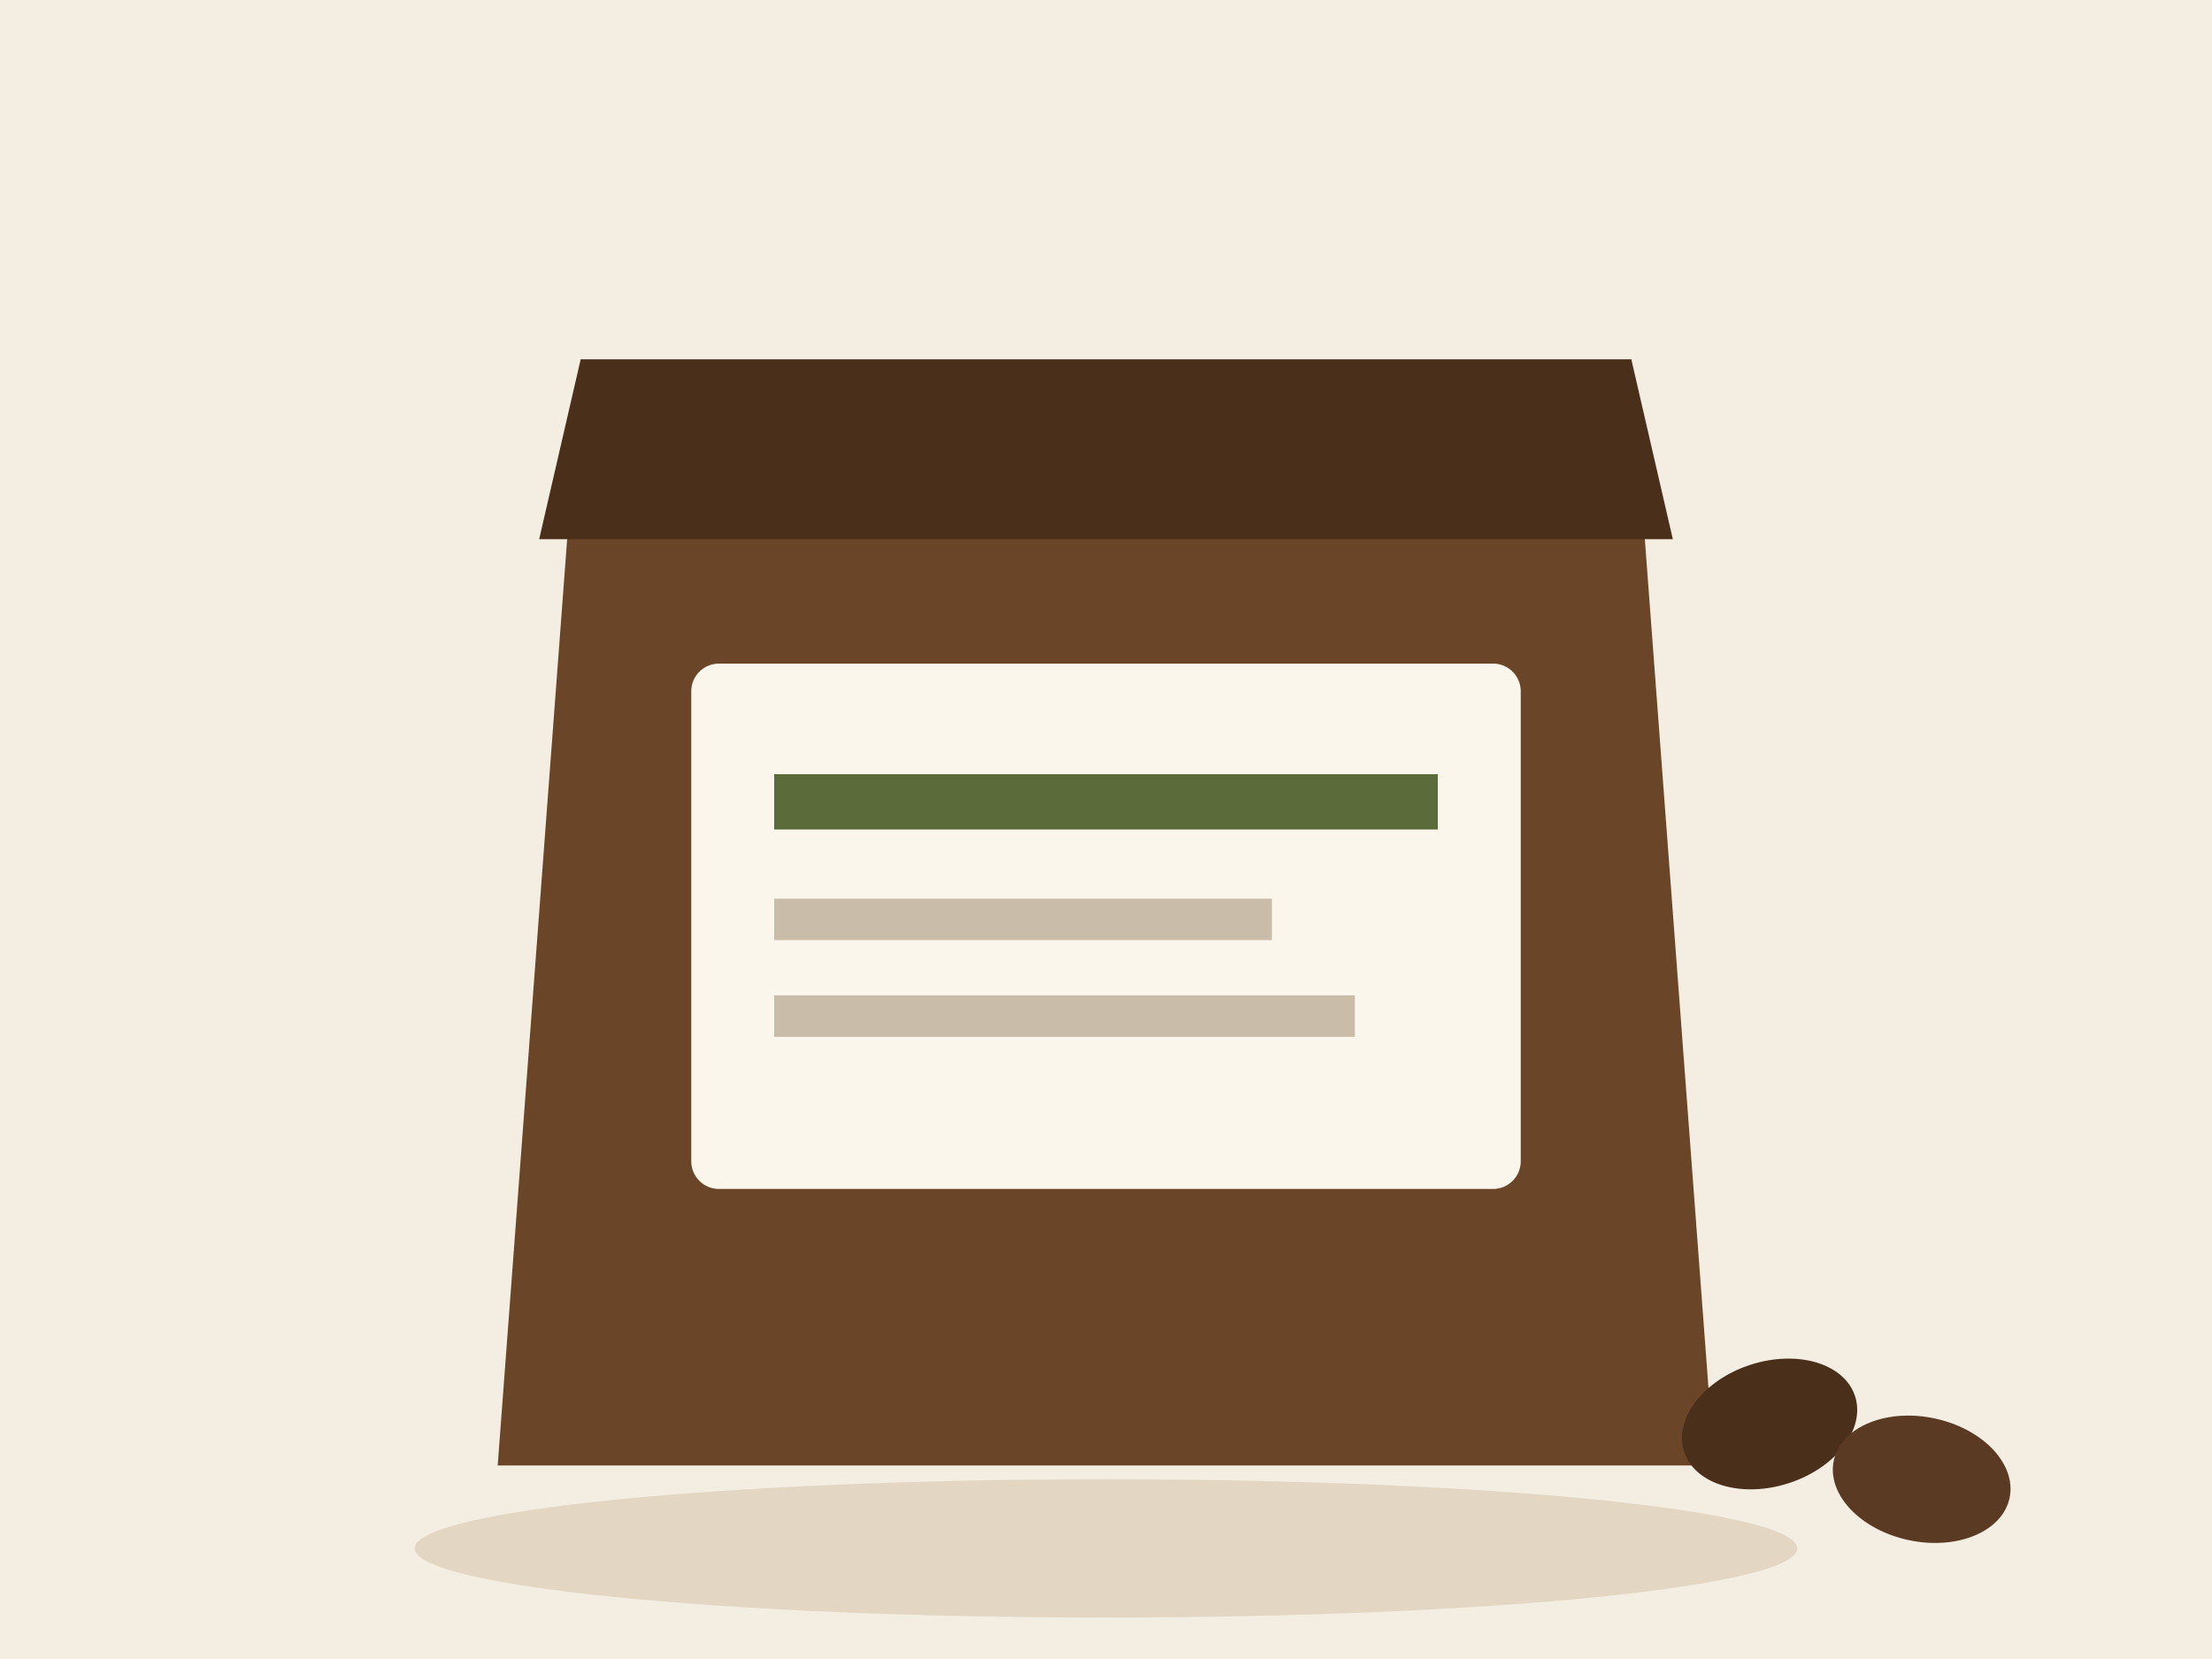
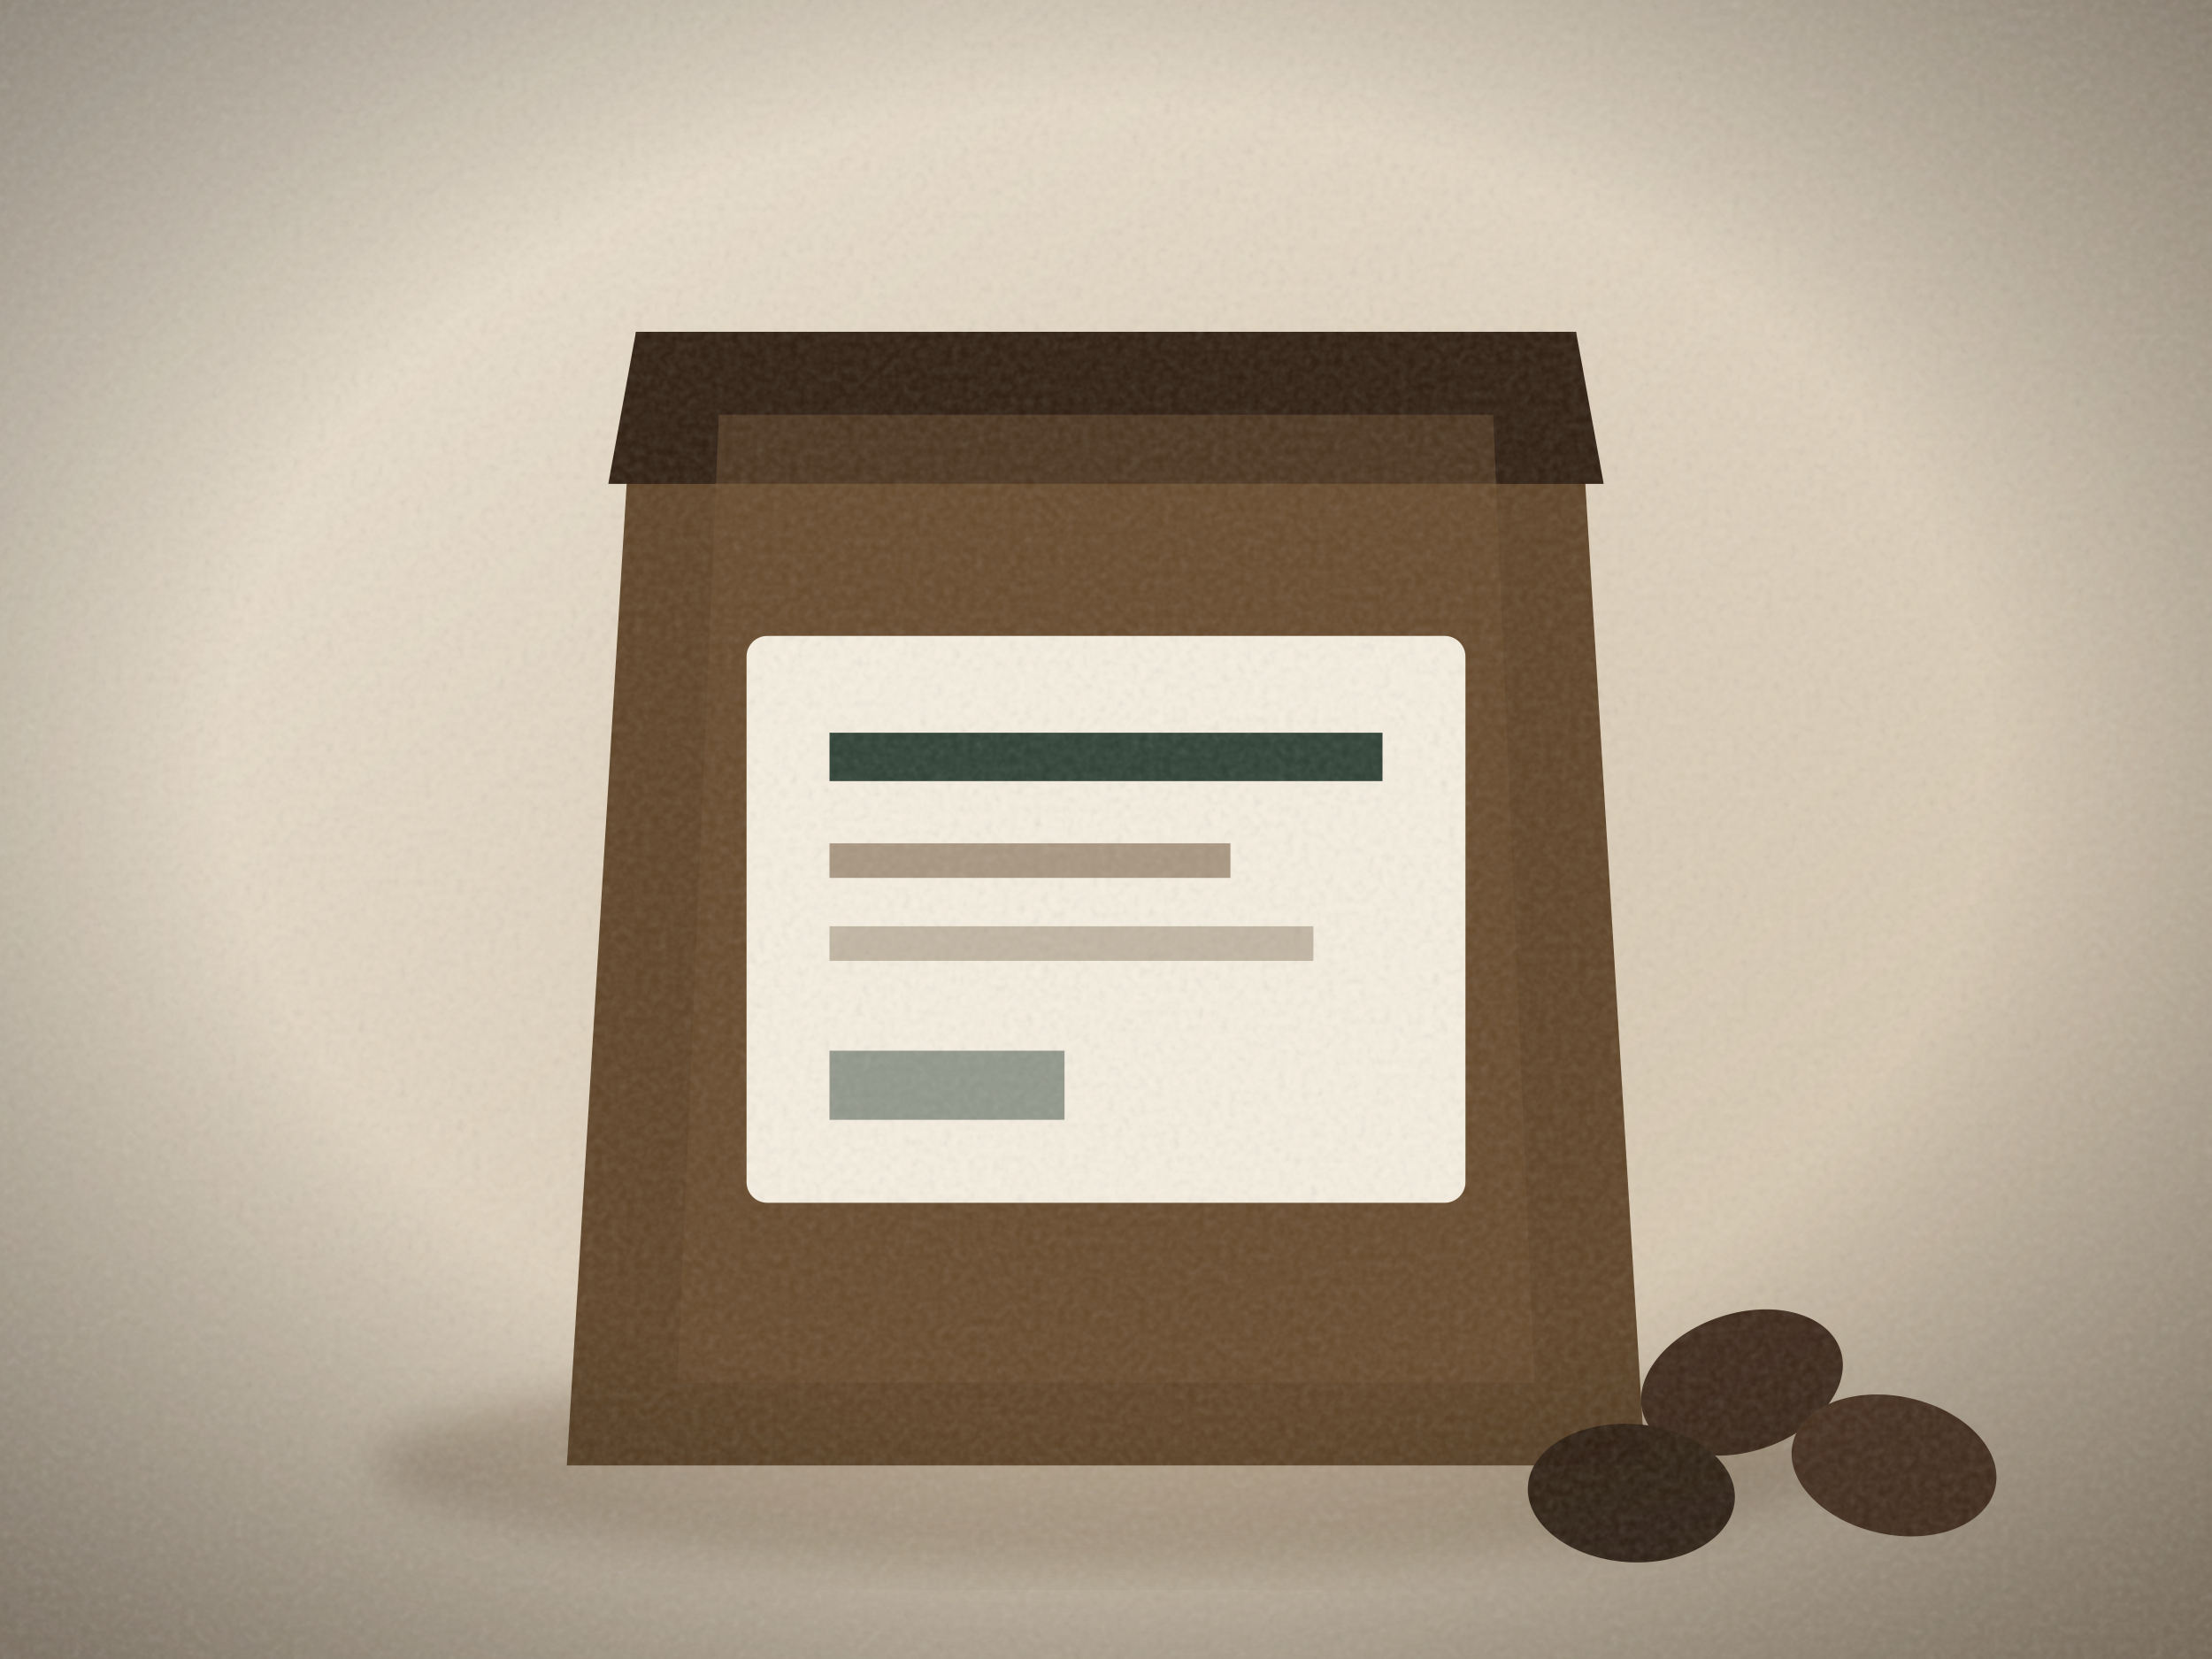
<svg xmlns="http://www.w3.org/2000/svg" viewBox="0 0 320 240" width="320" height="240">
-   <rect width="320" height="240" fill="#F3EDE2" />
-   <path d="M84 52h152l12 160H72z" fill="#6B4527" />
-   <path d="M84 52h152l6 26H78z" fill="#4A2F1B" />
-   <rect x="100" y="96" width="120" height="76" rx="4" fill="#FBF6EC" />
-   <rect x="112" y="112" width="96" height="8" fill="#5B6B3A" />
-   <rect x="112" y="130" width="72" height="6" fill="#C9BCA9" />
-   <rect x="112" y="144" width="84" height="6" fill="#C9BCA9" />
-   <ellipse cx="160" cy="224" rx="100" ry="10" fill="#E3D6C2" />
-   <ellipse cx="256" cy="206" rx="13" ry="9" fill="#4A2F1B" transform="rotate(-18 256 206)" />
-   <ellipse cx="278" cy="214" rx="13" ry="9" fill="#5A3A22" transform="rotate(12 278 214)" />
+   <defs>
+     <filter id="grain" x="0" y="0" width="100%" height="100%">
+       <feTurbulence type="fractalNoise" baseFrequency="0.85" numOctaves="2" stitchTiles="stitch" />
+       <feColorMatrix type="saturate" values="0" />
+     </filter>
+     <filter id="soft">
+       <feGaussianBlur stdDeviation="3.2" />
+     </filter>
+     <filter id="soft2">
+       <feGaussianBlur stdDeviation="7" />
+     </filter>
+     <radialGradient id="vig" cx="50%" cy="46%" r="72%">
+       <stop offset="55%" stop-color="#000" stop-opacity="0" />
+       <stop offset="100%" stop-color="#1A1008" stop-opacity=".5" />
+     </radialGradient>
+     <radialGradient id="lamp" cx="50%" cy="50%" r="50%">
+       <stop offset="0%" stop-color="#FFE1A6" stop-opacity=".95" />
+       <stop offset="100%" stop-color="#FFE1A6" stop-opacity="0" />
+     </radialGradient>
+     <linearGradient id="bgz" x1="0" y1="0" x2="1" y2="1">
+       <stop offset="0%" stop-color="#EDE3D2" />
+       <stop offset="100%" stop-color="#CFBFA6" />
+     </linearGradient>
+   </defs>
+   <rect width="320" height="240" fill="url(#bgz)" />
+   <g filter="url(#soft)" opacity=".32">
+     <ellipse cx="160" cy="212" rx="106" ry="15" fill="#6B5334" />
+   </g>
+   <path d="M92 48h136l10 164H82z" fill="#5E4326" />
+   <path d="M92 48h136l4 22H88z" fill="#2E1D10" />
+   <path d="M104 60h112l6 140h-124z" fill="#6E5030" opacity=".45" />
+   <rect x="108" y="92" width="104" height="82" rx="3" fill="#F5EEE0" />
+   <rect x="120" y="106" width="80" height="7" fill="#2F4034" />
+   <rect x="120" y="122" width="58" height="5" fill="#A89680" />
+   <rect x="120" y="134" width="70" height="5" fill="#C2B5A2" />
+   <rect x="120" y="152" width="34" height="10" fill="#2F4034" opacity=".5" />
+   <g opacity=".95">
+     <ellipse cx="252" cy="200" rx="15" ry="10" fill="#3A2415" transform="rotate(-18 252 200)" />
+     <ellipse cx="274" cy="212" rx="15" ry="10" fill="#4A2F1B" transform="rotate(12 274 212)" />
+     <ellipse cx="236" cy="216" rx="15" ry="10" fill="#2E1D10" transform="rotate(4 236 216)" />
+   </g>
+   <rect width="320" height="240" fill="url(#vig)" />
+   <rect width="320" height="240" filter="url(#grain)" opacity=".17" />
</svg>
